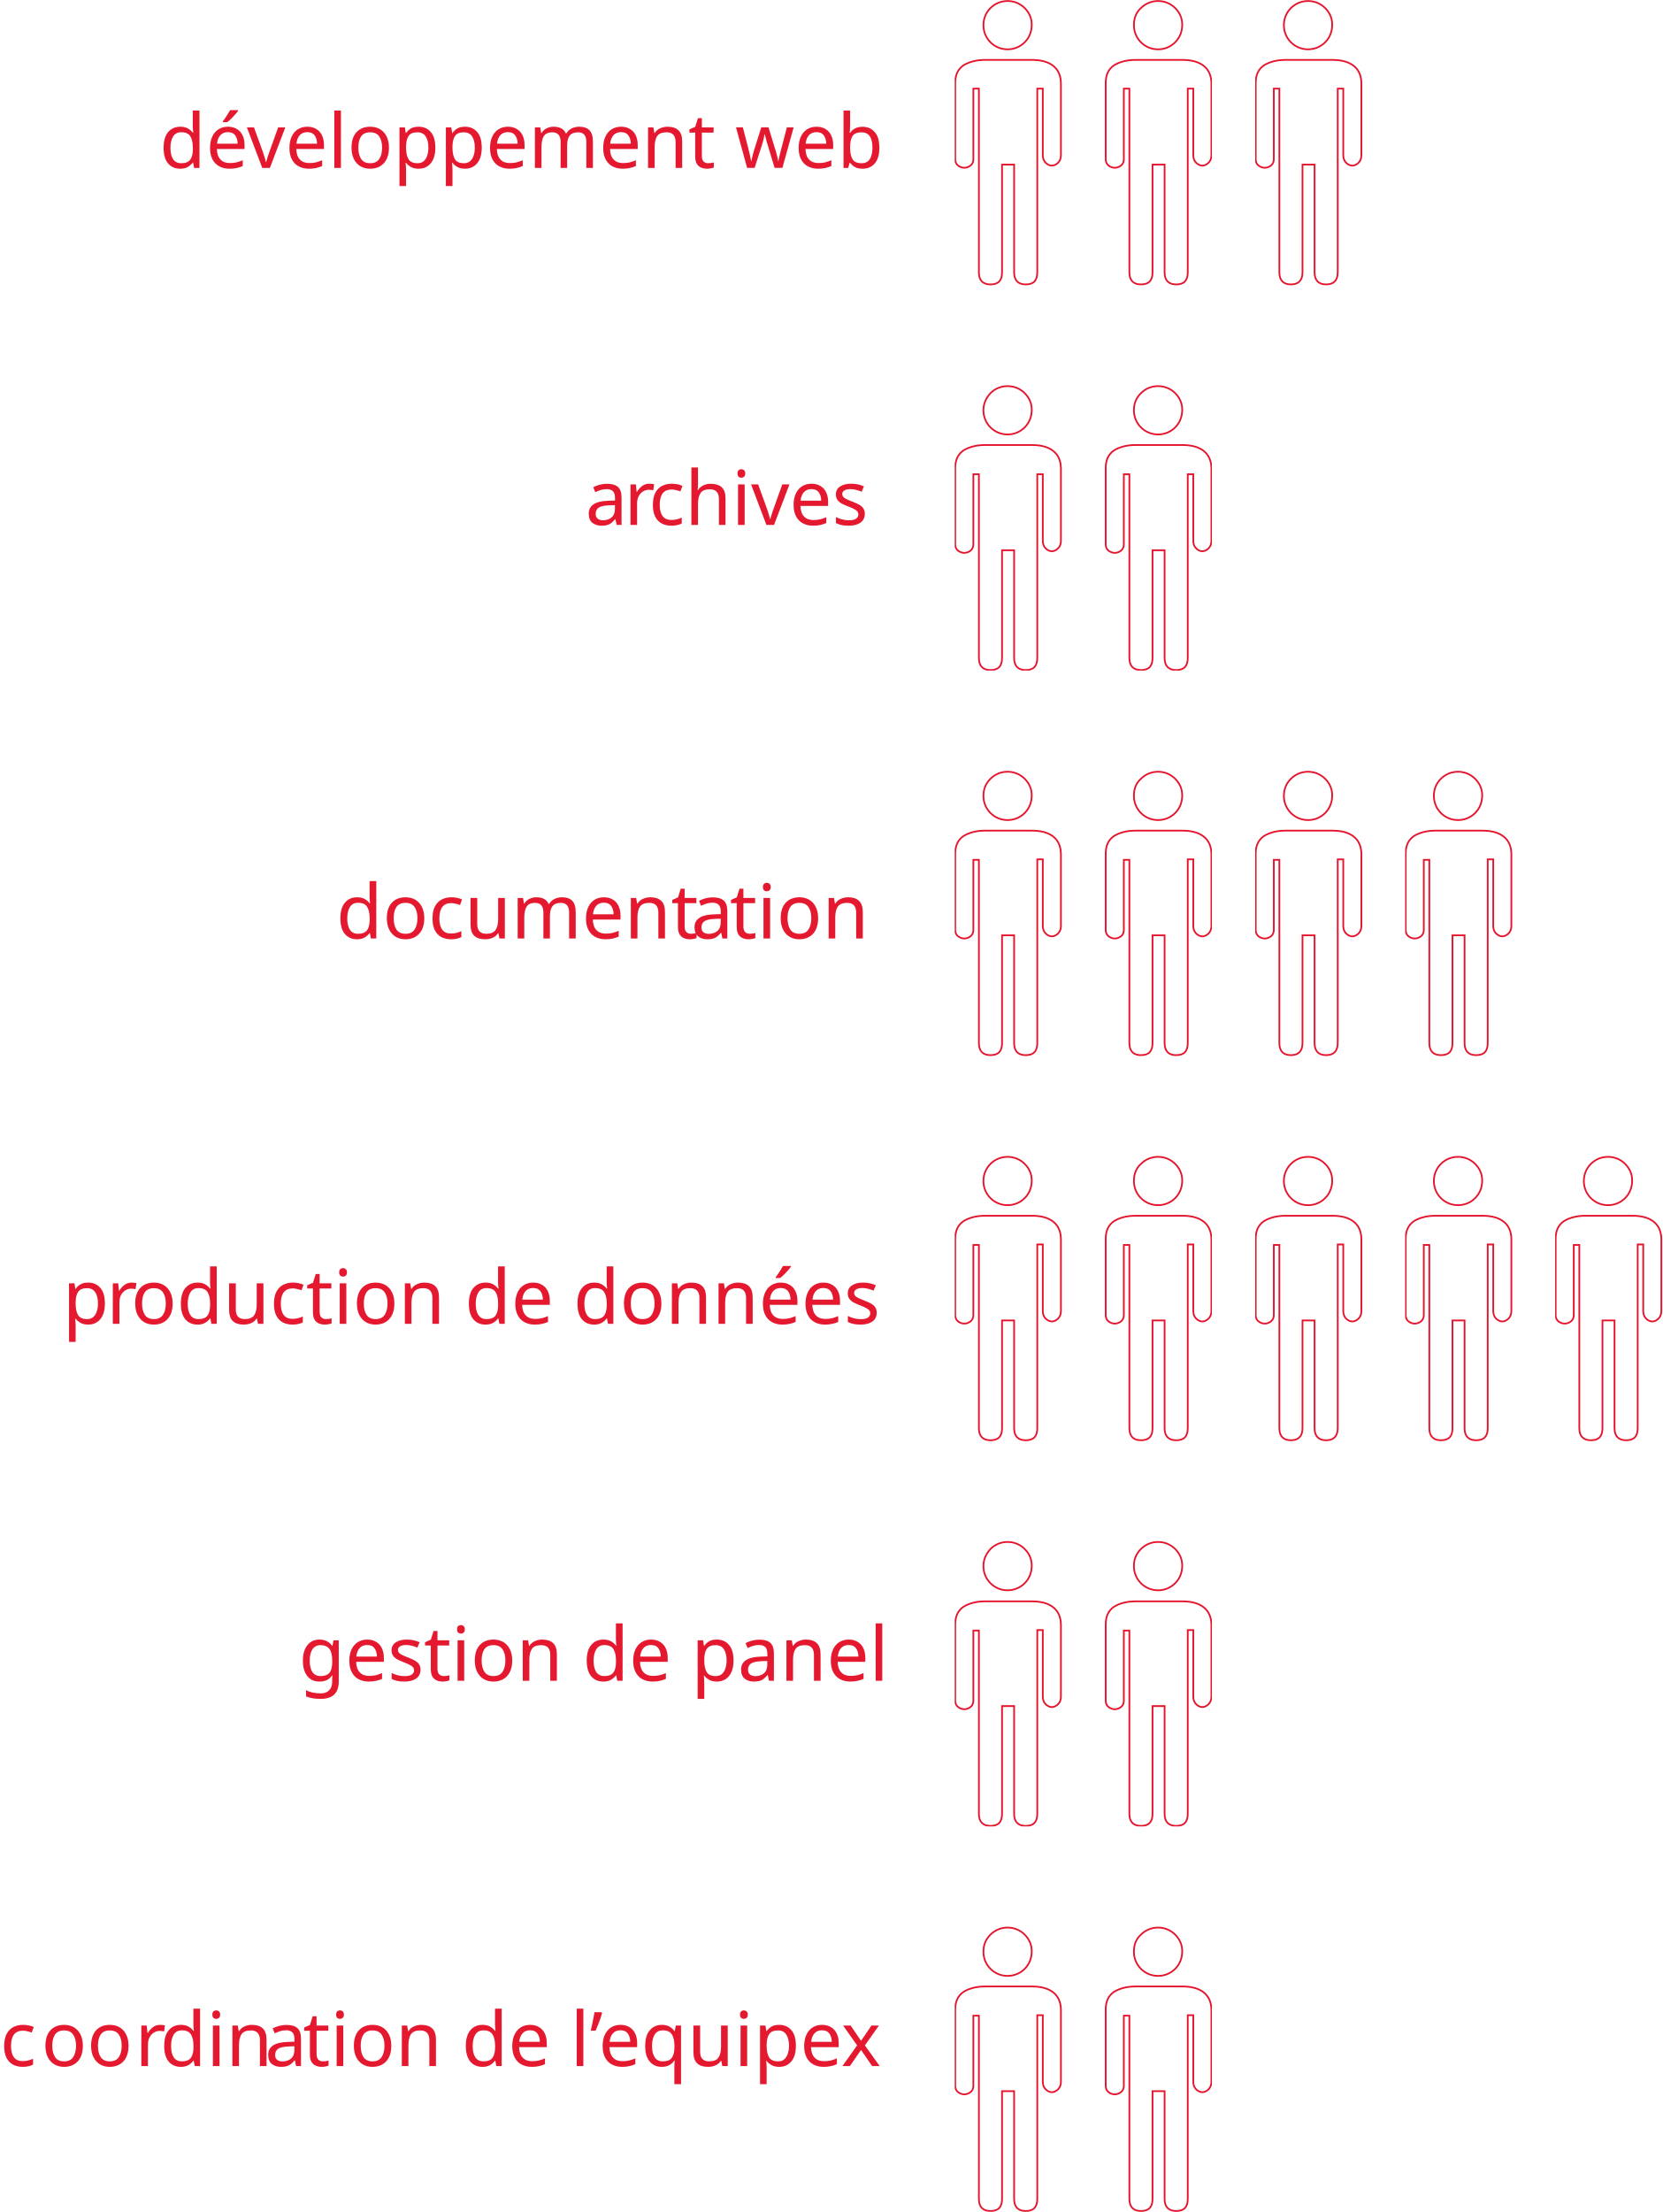
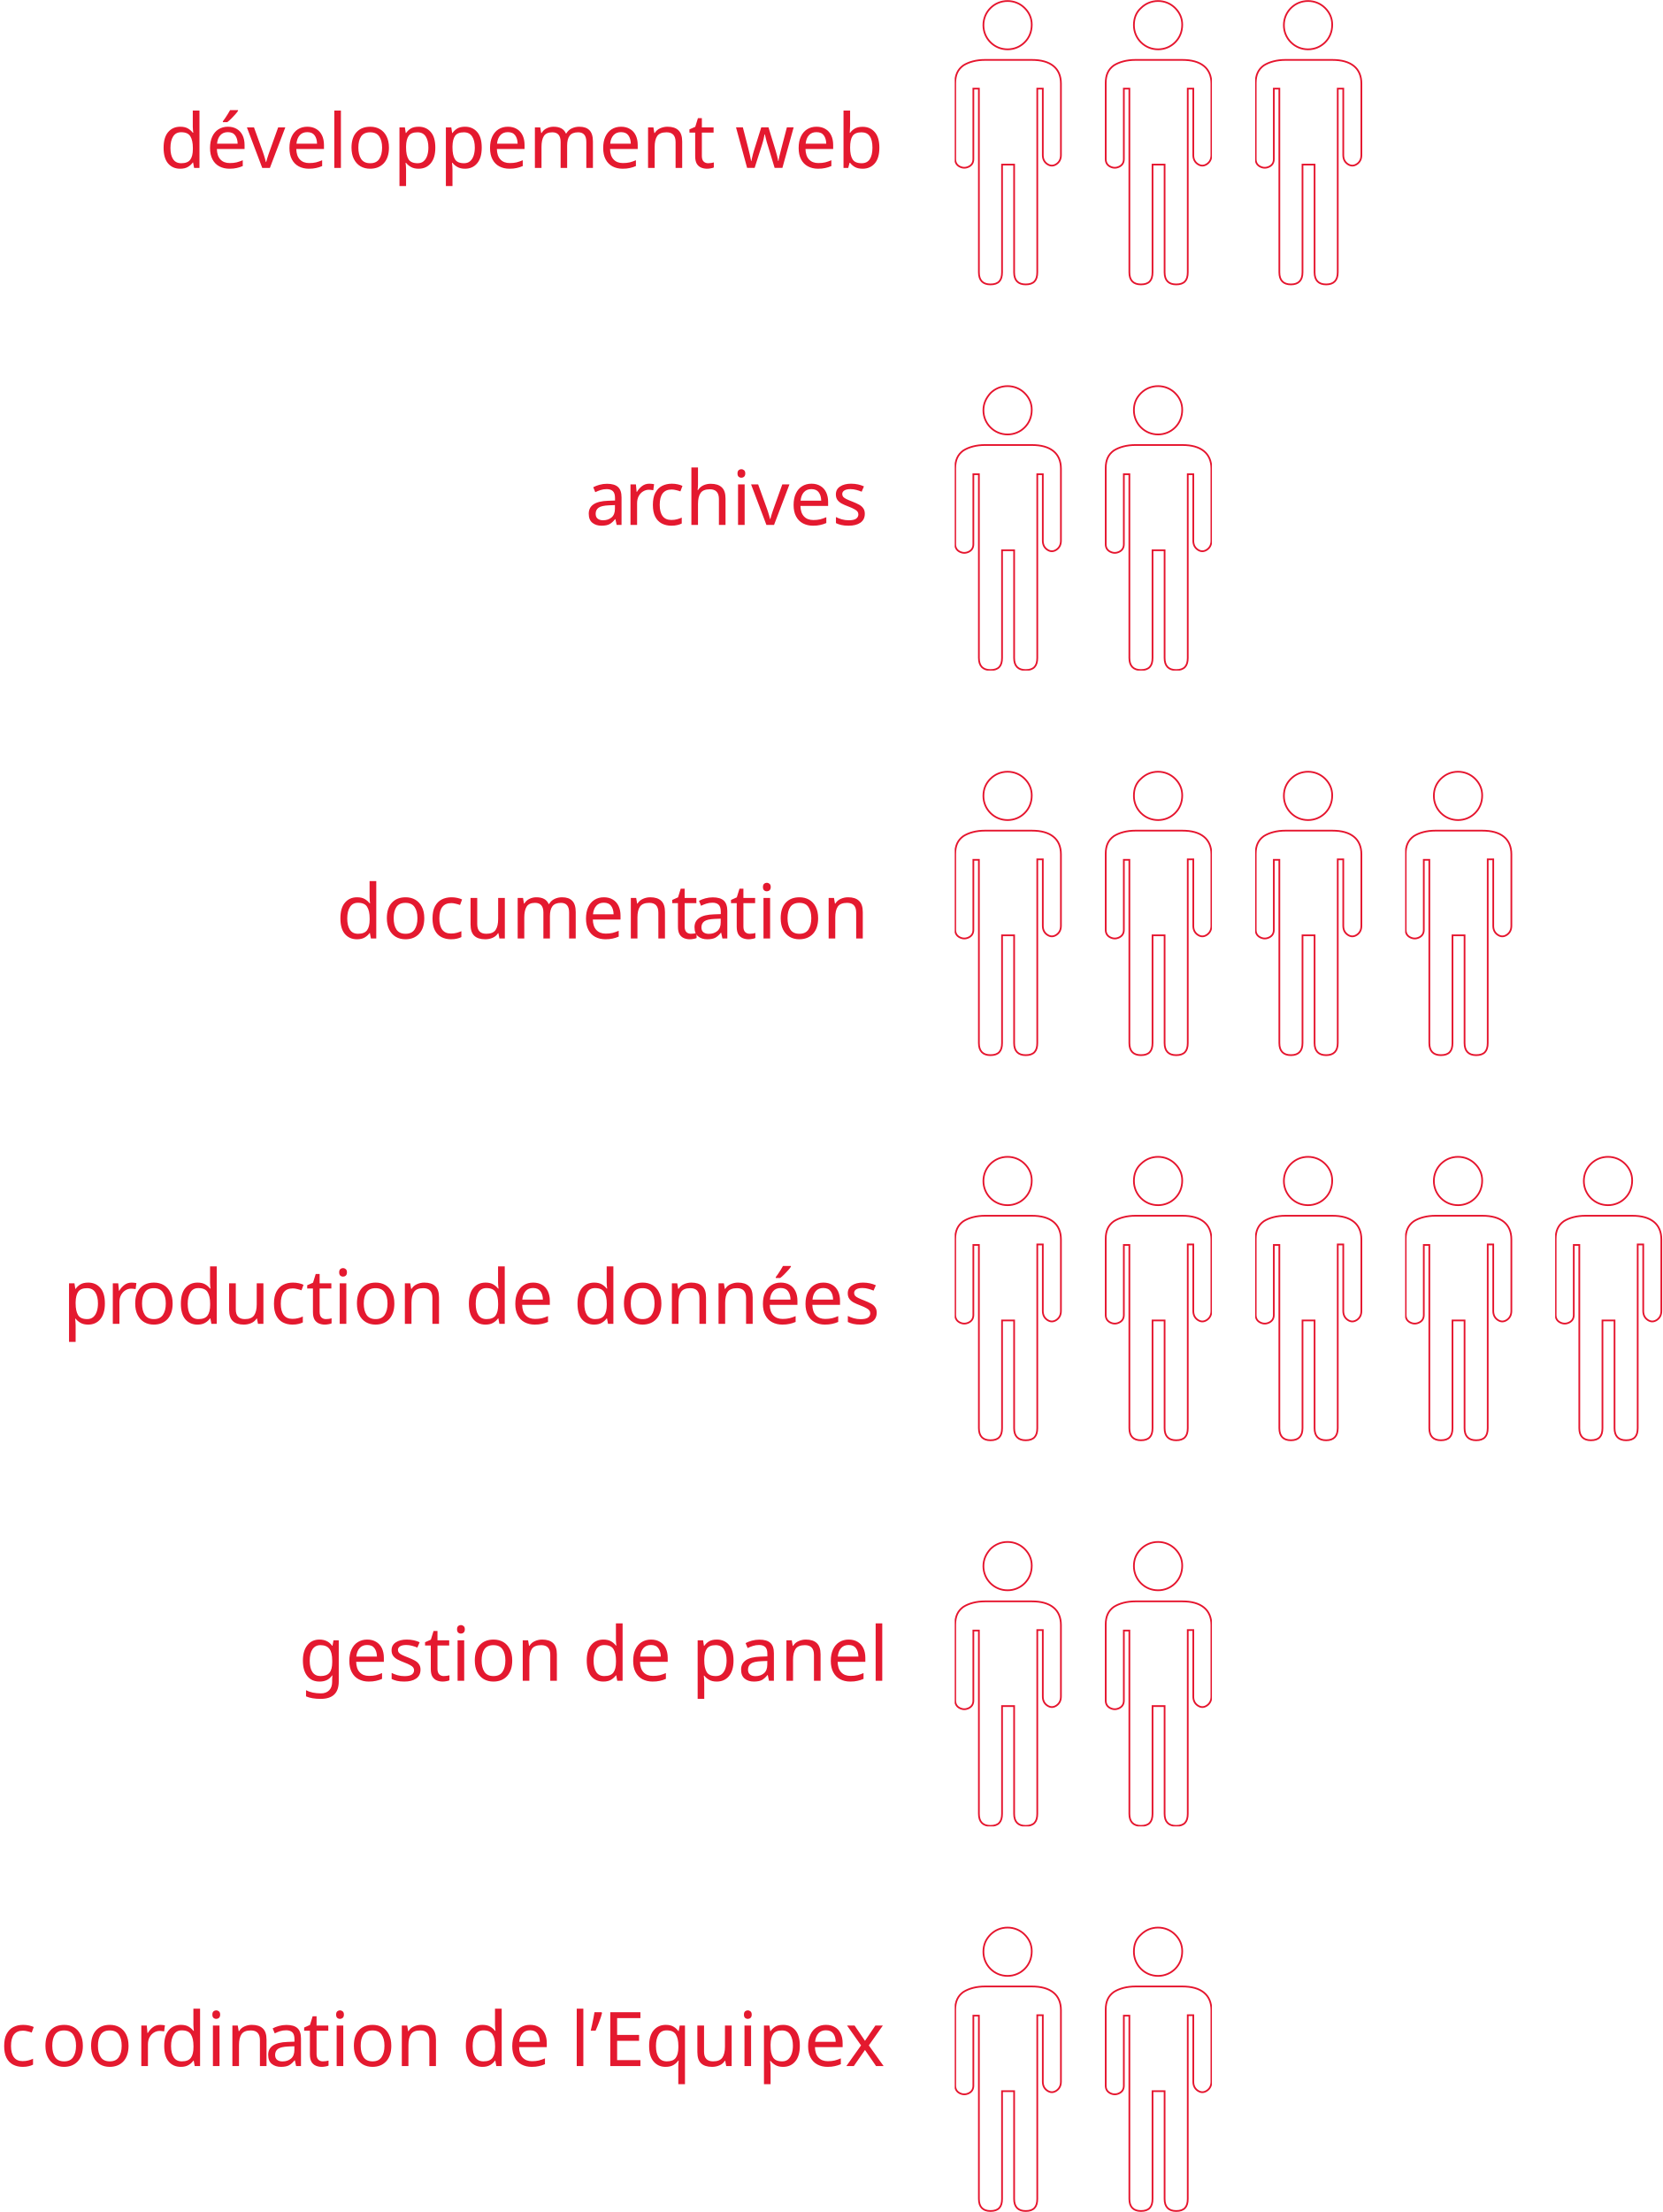
<svg xmlns="http://www.w3.org/2000/svg" xmlns:xlink="http://www.w3.org/1999/xlink" version="1.1" id="Calque_1" x="0px" y="0px" viewBox="0 0 330.3 439.4" style="enable-background:new 0 0 330.3 439.4;" xml:space="preserve">
  <style type="text/css">
	.st0{clip-path:url(#SVGID_2_);fill:none;stroke:#E5142D;stroke-width:0.34;stroke-miterlimit:10;}
	.st1{clip-path:url(#SVGID_4_);fill:none;stroke:#E5142D;stroke-width:0.34;stroke-miterlimit:10;}
	.st2{clip-path:url(#SVGID_6_);fill:none;stroke:#E5142D;stroke-width:0.34;stroke-miterlimit:10;}
	.st3{fill:#E4192F;}
	.st4{font-family:'MuseoSans-100';}
	.st5{font-size:15px;}
	.st6{clip-path:url(#SVGID_8_);fill:none;stroke:#E5142D;stroke-width:0.34;stroke-miterlimit:10;}
	.st7{clip-path:url(#SVGID_10_);fill:none;stroke:#E5142D;stroke-width:0.34;stroke-miterlimit:10;}
	.st8{clip-path:url(#SVGID_12_);fill:none;stroke:#E5142D;stroke-width:0.34;stroke-miterlimit:10;}
	.st9{clip-path:url(#SVGID_14_);fill:none;stroke:#E5142D;stroke-width:0.34;stroke-miterlimit:10;}
	.st10{clip-path:url(#SVGID_16_);fill:none;stroke:#E5142D;stroke-width:0.34;stroke-miterlimit:10;}
	.st11{clip-path:url(#SVGID_18_);fill:none;stroke:#E5142D;stroke-width:0.34;stroke-miterlimit:10;}
	.st12{clip-path:url(#SVGID_20_);fill:none;stroke:#E5142D;stroke-width:0.34;stroke-miterlimit:10;}
	.st13{clip-path:url(#SVGID_22_);fill:none;stroke:#E5142D;stroke-width:0.34;stroke-miterlimit:10;}
	.st14{clip-path:url(#SVGID_24_);fill:none;stroke:#E5142D;stroke-width:0.34;stroke-miterlimit:10;}
	.st15{clip-path:url(#SVGID_26_);fill:none;stroke:#E5142D;stroke-width:0.34;stroke-miterlimit:10;}
	.st16{clip-path:url(#SVGID_28_);fill:none;stroke:#E5142D;stroke-width:0.34;stroke-miterlimit:10;}
	.st17{clip-path:url(#SVGID_30_);fill:none;stroke:#E5142D;stroke-width:0.34;stroke-miterlimit:10;}
	.st18{clip-path:url(#SVGID_32_);fill:none;stroke:#E5142D;stroke-width:0.34;stroke-miterlimit:10;}
	.st19{clip-path:url(#SVGID_34_);fill:none;stroke:#E5142D;stroke-width:0.34;stroke-miterlimit:10;}
	.st20{clip-path:url(#SVGID_36_);fill:none;stroke:#E5142D;stroke-width:0.34;stroke-miterlimit:10;}
	.st21{clip-path:url(#SVGID_38_);}
</style>
  <g>
    <defs>
      <rect id="SVGID_1_" x="189.7" width="21.3" height="56.7" />
    </defs>
    <clipPath id="SVGID_2_">
      <use xlink:href="#SVGID_1_" style="overflow:visible;" />
    </clipPath>
    <path class="st0" d="M194.5,54.1c0,1.6,0.8,2.4,2.3,2.4c1.6,0,2.3-0.8,2.3-2.4V32.7h2.4v21.4c0,1.6,0.8,2.4,2.3,2.4   c1.6,0,2.3-0.8,2.3-2.4V17.6h1.1v13.2c0,0.8,0.3,1.4,0.9,1.8c0.6,0.4,1.2,0.4,1.8,0c0.6-0.4,0.9-1,0.9-1.8V16.6   c0-1.5-0.5-2.7-1.5-3.5c-1-0.8-2.4-1.2-4.3-1.2h-9.3c-1.7,0-3.2,0.4-4.3,1.1c-1.1,0.8-1.6,1.9-1.6,3.5v15.1c0,0.7,0.3,1.2,0.9,1.5   c0.6,0.3,1.2,0.3,1.8,0c0.6-0.3,0.9-0.8,0.9-1.5V17.6h1.1V54.1z" />
    <path class="st0" d="M195.4,5c0,1.3,0.5,2.5,1.4,3.4c0.9,0.9,2.1,1.4,3.4,1.4c1.3,0,2.5-0.5,3.4-1.4c0.9-0.9,1.4-2.1,1.4-3.5   c0-1.3-0.5-2.4-1.4-3.3c-0.9-0.9-2.1-1.4-3.4-1.4c-1.3,0-2.5,0.5-3.4,1.4C195.9,2.5,195.4,3.7,195.4,5z" />
  </g>
  <g>
    <defs>
      <rect id="SVGID_3_" x="219.5" width="21.3" height="56.7" />
    </defs>
    <clipPath id="SVGID_4_">
      <use xlink:href="#SVGID_3_" style="overflow:visible;" />
    </clipPath>
    <path class="st1" d="M224.4,54.1c0,1.6,0.8,2.4,2.3,2.4c1.6,0,2.3-0.8,2.3-2.4V32.7h2.4v21.4c0,1.6,0.8,2.4,2.3,2.4   c1.6,0,2.3-0.8,2.3-2.4V17.6h1.1v13.2c0,0.8,0.3,1.4,0.9,1.8c0.6,0.4,1.2,0.4,1.8,0c0.6-0.4,0.9-1,0.9-1.8V16.6   c0-1.5-0.5-2.7-1.5-3.5c-1-0.8-2.4-1.2-4.3-1.2h-9.3c-1.7,0-3.2,0.4-4.3,1.1c-1.1,0.8-1.6,1.9-1.6,3.5v15.1c0,0.7,0.3,1.2,0.9,1.5   c0.6,0.3,1.2,0.3,1.8,0c0.6-0.3,0.9-0.8,0.9-1.5V17.6h1.1V54.1z" />
    <path class="st1" d="M225.3,5c0,1.3,0.5,2.5,1.4,3.4c0.9,0.9,2.1,1.4,3.4,1.4c1.3,0,2.5-0.5,3.4-1.4c0.9-0.9,1.4-2.1,1.4-3.5   c0-1.3-0.5-2.4-1.4-3.3c-0.9-0.9-2.1-1.4-3.4-1.4c-1.3,0-2.5,0.5-3.4,1.4C225.7,2.5,225.3,3.7,225.3,5z" />
  </g>
  <g>
    <defs>
      <rect id="SVGID_5_" x="249.4" width="21.3" height="56.7" />
    </defs>
    <clipPath id="SVGID_6_">
      <use xlink:href="#SVGID_5_" style="overflow:visible;" />
    </clipPath>
    <path class="st2" d="M254.2,54.1c0,1.6,0.8,2.4,2.3,2.4c1.5,0,2.3-0.8,2.3-2.4V32.7h2.4v21.4c0,1.6,0.8,2.4,2.3,2.4   c1.5,0,2.3-0.8,2.3-2.4V17.6h1.1v13.2c0,0.8,0.3,1.4,0.9,1.8c0.6,0.4,1.2,0.4,1.8,0c0.6-0.4,0.9-1,0.9-1.8V16.6   c0-1.5-0.5-2.7-1.5-3.5c-1-0.8-2.4-1.2-4.3-1.2h-9.3c-1.7,0-3.2,0.4-4.3,1.1c-1.1,0.8-1.6,1.9-1.6,3.5v15.1c0,0.7,0.3,1.2,0.9,1.5   c0.6,0.3,1.2,0.3,1.8,0c0.6-0.3,0.9-0.8,0.9-1.5V17.6h1.1V54.1z" />
    <path class="st2" d="M255.1,5c0,1.3,0.5,2.5,1.4,3.4c0.9,0.9,2.1,1.4,3.4,1.4s2.5-0.5,3.4-1.4c0.9-0.9,1.4-2.1,1.4-3.5   c0-1.3-0.5-2.4-1.4-3.3c-0.9-0.9-2.1-1.4-3.4-1.4s-2.5,0.5-3.4,1.4C255.6,2.5,255.1,3.7,255.1,5z" />
  </g>
  <text transform="matrix(1 0 0 1 31.6792 33.3602)" class="st3 st4 st5">développement web</text>
  <g>
    <defs>
      <rect id="SVGID_7_" x="189.7" y="76.5" width="21.3" height="56.7" />
    </defs>
    <clipPath id="SVGID_8_">
      <use xlink:href="#SVGID_7_" style="overflow:visible;" />
    </clipPath>
    <path class="st6" d="M194.5,130.7c0,1.6,0.8,2.4,2.3,2.4c1.6,0,2.3-0.8,2.3-2.4v-21.4h2.4v21.4c0,1.6,0.8,2.4,2.3,2.4   c1.6,0,2.3-0.8,2.3-2.4V94.2h1.1v13.2c0,0.8,0.3,1.4,0.9,1.8c0.6,0.4,1.2,0.4,1.8,0c0.6-0.4,0.9-1,0.9-1.8V93.1   c0-1.5-0.5-2.7-1.5-3.5c-1-0.8-2.4-1.2-4.3-1.2h-9.3c-1.7,0-3.2,0.4-4.3,1.1c-1.1,0.8-1.6,1.9-1.6,3.5v15.1c0,0.7,0.3,1.2,0.9,1.5   c0.6,0.3,1.2,0.3,1.8,0c0.6-0.3,0.9-0.8,0.9-1.5V94.2h1.1V130.7z" />
    <path class="st6" d="M195.4,81.5c0,1.3,0.5,2.5,1.4,3.4c0.9,0.9,2.1,1.4,3.4,1.4c1.3,0,2.5-0.5,3.4-1.4c0.9-0.9,1.4-2.1,1.4-3.5   c0-1.3-0.5-2.4-1.4-3.3c-0.9-0.9-2.1-1.4-3.4-1.4c-1.3,0-2.5,0.5-3.4,1.4C195.9,79.1,195.4,80.2,195.4,81.5z" />
  </g>
  <g>
    <defs>
      <rect id="SVGID_9_" x="219.5" y="76.5" width="21.3" height="56.7" />
    </defs>
    <clipPath id="SVGID_10_">
      <use xlink:href="#SVGID_9_" style="overflow:visible;" />
    </clipPath>
    <path class="st7" d="M224.4,130.7c0,1.6,0.8,2.4,2.3,2.4c1.6,0,2.3-0.8,2.3-2.4v-21.4h2.4v21.4c0,1.6,0.8,2.4,2.3,2.4   c1.6,0,2.3-0.8,2.3-2.4V94.2h1.1v13.2c0,0.8,0.3,1.4,0.9,1.8c0.6,0.4,1.2,0.4,1.8,0c0.6-0.4,0.9-1,0.9-1.8V93.1   c0-1.5-0.5-2.7-1.5-3.5c-1-0.8-2.4-1.2-4.3-1.2h-9.3c-1.7,0-3.2,0.4-4.3,1.1c-1.1,0.8-1.6,1.9-1.6,3.5v15.1c0,0.7,0.3,1.2,0.9,1.5   c0.6,0.3,1.2,0.3,1.8,0c0.6-0.3,0.9-0.8,0.9-1.5V94.2h1.1V130.7z" />
    <path class="st7" d="M225.3,81.5c0,1.3,0.5,2.5,1.4,3.4c0.9,0.9,2.1,1.4,3.4,1.4c1.3,0,2.5-0.5,3.4-1.4c0.9-0.9,1.4-2.1,1.4-3.5   c0-1.3-0.5-2.4-1.4-3.3c-0.9-0.9-2.1-1.4-3.4-1.4c-1.3,0-2.5,0.5-3.4,1.4C225.7,79.1,225.3,80.2,225.3,81.5z" />
  </g>
  <text transform="matrix(1 0 0 1 116.2935 104.2704)">
    <tspan x="0" y="0" class="st3 st4 st5">a</tspan>
    <tspan x="7.7" y="0" class="st3 st4 st5">r</tspan>
    <tspan x="12.6" y="0" class="st3 st4 st5">chives</tspan>
  </text>
  <text transform="matrix(1 0 0 1 66.8086 186.4257)">
    <tspan x="0" y="0" class="st3 st4 st5">document</tspan>
    <tspan x="70.5" y="0" class="st3 st4 st5">a</tspan>
    <tspan x="78.2" y="0" class="st3 st4 st5">tion</tspan>
  </text>
  <g>
    <defs>
      <rect id="SVGID_11_" x="189.7" y="153.1" width="21.3" height="56.7" />
    </defs>
    <clipPath id="SVGID_12_">
      <use xlink:href="#SVGID_11_" style="overflow:visible;" />
    </clipPath>
    <path class="st8" d="M194.5,207.2c0,1.6,0.8,2.4,2.3,2.4c1.6,0,2.3-0.8,2.3-2.4v-21.4h2.4v21.4c0,1.6,0.8,2.4,2.3,2.4   c1.6,0,2.3-0.8,2.3-2.4v-36.5h1.1v13.2c0,0.8,0.3,1.4,0.9,1.8c0.6,0.4,1.2,0.4,1.8,0c0.6-0.4,0.9-1,0.9-1.8v-14.2   c0-1.5-0.5-2.7-1.5-3.5c-1-0.8-2.4-1.2-4.3-1.2h-9.3c-1.7,0-3.2,0.4-4.3,1.1c-1.1,0.8-1.6,1.9-1.6,3.5v15.1c0,0.7,0.3,1.2,0.9,1.5   c0.6,0.3,1.2,0.3,1.8,0c0.6-0.3,0.9-0.8,0.9-1.5v-13.9h1.1V207.2z" />
    <path class="st8" d="M195.4,158.1c0,1.3,0.5,2.5,1.4,3.4c0.9,0.9,2.1,1.4,3.4,1.4c1.3,0,2.5-0.5,3.4-1.4c0.9-0.9,1.4-2.1,1.4-3.5   c0-1.3-0.5-2.4-1.4-3.3c-0.9-0.9-2.1-1.4-3.4-1.4c-1.3,0-2.5,0.5-3.4,1.4C195.9,155.6,195.4,156.7,195.4,158.1z" />
  </g>
  <g>
    <defs>
      <rect id="SVGID_13_" x="219.5" y="153.1" width="21.3" height="56.7" />
    </defs>
    <clipPath id="SVGID_14_">
      <use xlink:href="#SVGID_13_" style="overflow:visible;" />
    </clipPath>
    <path class="st9" d="M224.4,207.2c0,1.6,0.8,2.4,2.3,2.4c1.6,0,2.3-0.8,2.3-2.4v-21.4h2.4v21.4c0,1.6,0.8,2.4,2.3,2.4   c1.6,0,2.3-0.8,2.3-2.4v-36.5h1.1v13.2c0,0.8,0.3,1.4,0.9,1.8c0.6,0.4,1.2,0.4,1.8,0c0.6-0.4,0.9-1,0.9-1.8v-14.2   c0-1.5-0.5-2.7-1.5-3.5c-1-0.8-2.4-1.2-4.3-1.2h-9.3c-1.7,0-3.2,0.4-4.3,1.1c-1.1,0.8-1.6,1.9-1.6,3.5v15.1c0,0.7,0.3,1.2,0.9,1.5   c0.6,0.3,1.2,0.3,1.8,0c0.6-0.3,0.9-0.8,0.9-1.5v-13.9h1.1V207.2z" />
    <path class="st9" d="M225.3,158.1c0,1.3,0.5,2.5,1.4,3.4c0.9,0.9,2.1,1.4,3.4,1.4c1.3,0,2.5-0.5,3.4-1.4c0.9-0.9,1.4-2.1,1.4-3.5   c0-1.3-0.5-2.4-1.4-3.3c-0.9-0.9-2.1-1.4-3.4-1.4c-1.3,0-2.5,0.5-3.4,1.4C225.7,155.6,225.3,156.7,225.3,158.1z" />
  </g>
  <g>
    <defs>
      <rect id="SVGID_15_" x="249.4" y="153.1" width="21.3" height="56.7" />
    </defs>
    <clipPath id="SVGID_16_">
      <use xlink:href="#SVGID_15_" style="overflow:visible;" />
    </clipPath>
    <path class="st10" d="M254.2,207.2c0,1.6,0.8,2.4,2.3,2.4c1.5,0,2.3-0.8,2.3-2.4v-21.4h2.4v21.4c0,1.6,0.8,2.4,2.3,2.4   c1.5,0,2.3-0.8,2.3-2.4v-36.5h1.1v13.2c0,0.8,0.3,1.4,0.9,1.8c0.6,0.4,1.2,0.4,1.8,0c0.6-0.4,0.9-1,0.9-1.8v-14.2   c0-1.5-0.5-2.7-1.5-3.5c-1-0.8-2.4-1.2-4.3-1.2h-9.3c-1.7,0-3.2,0.4-4.3,1.1c-1.1,0.8-1.6,1.9-1.6,3.5v15.1c0,0.7,0.3,1.2,0.9,1.5   c0.6,0.3,1.2,0.3,1.8,0c0.6-0.3,0.9-0.8,0.9-1.5v-13.9h1.1V207.2z" />
    <path class="st10" d="M255.1,158.1c0,1.3,0.5,2.5,1.4,3.4c0.9,0.9,2.1,1.4,3.4,1.4s2.5-0.5,3.4-1.4c0.9-0.9,1.4-2.1,1.4-3.5   c0-1.3-0.5-2.4-1.4-3.3c-0.9-0.9-2.1-1.4-3.4-1.4s-2.5,0.5-3.4,1.4C255.6,155.6,255.1,156.7,255.1,158.1z" />
  </g>
  <g>
    <defs>
      <rect id="SVGID_17_" x="279.2" y="153.1" width="21.3" height="56.7" />
    </defs>
    <clipPath id="SVGID_18_">
      <use xlink:href="#SVGID_17_" style="overflow:visible;" />
    </clipPath>
    <path class="st11" d="M284,207.2c0,1.6,0.8,2.4,2.3,2.4c1.6,0,2.3-0.8,2.3-2.4v-21.4h2.4v21.4c0,1.6,0.8,2.4,2.3,2.4   c1.6,0,2.3-0.8,2.3-2.4v-36.5h1.1v13.2c0,0.8,0.3,1.4,0.9,1.8c0.6,0.4,1.2,0.4,1.8,0c0.6-0.4,0.9-1,0.9-1.8v-14.2   c0-1.5-0.5-2.7-1.5-3.5c-1-0.8-2.4-1.2-4.3-1.2h-9.3c-1.7,0-3.2,0.4-4.3,1.1c-1.1,0.8-1.6,1.9-1.6,3.5v15.1c0,0.7,0.3,1.2,0.9,1.5   c0.6,0.3,1.2,0.3,1.8,0c0.6-0.3,0.9-0.8,0.9-1.5v-13.9h1.1V207.2z" />
    <path class="st11" d="M284.9,158.1c0,1.3,0.5,2.5,1.4,3.4c0.9,0.9,2.1,1.4,3.4,1.4c1.3,0,2.5-0.5,3.4-1.4c0.9-0.9,1.4-2.1,1.4-3.5   c0-1.3-0.5-2.4-1.4-3.3c-0.9-0.9-2.1-1.4-3.4-1.4c-1.3,0-2.5,0.5-3.4,1.4C285.4,155.6,284.9,156.7,284.9,158.1z" />
  </g>
  <text transform="matrix(1 0 0 1 12.4346 262.9667)">
    <tspan x="0" y="0" class="st3 st4 st5">p</tspan>
    <tspan x="8.7" y="0" class="st3 st4 st5">r</tspan>
    <tspan x="13.6" y="0" class="st3 st4 st5">oduction de données</tspan>
  </text>
  <g>
    <defs>
      <rect id="SVGID_19_" x="189.7" y="229.6" width="21.3" height="56.7" />
    </defs>
    <clipPath id="SVGID_20_">
      <use xlink:href="#SVGID_19_" style="overflow:visible;" />
    </clipPath>
    <path class="st12" d="M194.5,283.7c0,1.6,0.8,2.4,2.3,2.4c1.6,0,2.3-0.8,2.3-2.4v-21.4h2.4v21.4c0,1.6,0.8,2.4,2.3,2.4   c1.6,0,2.3-0.8,2.3-2.4v-36.5h1.1v13.2c0,0.8,0.3,1.4,0.9,1.8s1.2,0.4,1.8,0c0.6-0.4,0.9-1,0.9-1.8v-14.2c0-1.5-0.5-2.7-1.5-3.5   c-1-0.8-2.4-1.2-4.3-1.2h-9.3c-1.7,0-3.2,0.4-4.3,1.1c-1.1,0.8-1.6,1.9-1.6,3.5v15.1c0,0.7,0.3,1.2,0.9,1.5c0.6,0.3,1.2,0.3,1.8,0   c0.6-0.3,0.9-0.8,0.9-1.5v-13.9h1.1V283.7z" />
    <path class="st12" d="M195.4,234.6c0,1.3,0.5,2.5,1.4,3.4c0.9,0.9,2.1,1.4,3.4,1.4c1.3,0,2.5-0.5,3.4-1.4c0.9-0.9,1.4-2.1,1.4-3.5   c0-1.3-0.5-2.4-1.4-3.3c-0.9-0.9-2.1-1.4-3.4-1.4c-1.3,0-2.5,0.5-3.4,1.4C195.9,232.1,195.4,233.3,195.4,234.6z" />
  </g>
  <g>
    <defs>
      <rect id="SVGID_21_" x="219.5" y="229.6" width="21.3" height="56.7" />
    </defs>
    <clipPath id="SVGID_22_">
      <use xlink:href="#SVGID_21_" style="overflow:visible;" />
    </clipPath>
    <path class="st13" d="M224.4,283.7c0,1.6,0.8,2.4,2.3,2.4c1.6,0,2.3-0.8,2.3-2.4v-21.4h2.4v21.4c0,1.6,0.8,2.4,2.3,2.4   c1.6,0,2.3-0.8,2.3-2.4v-36.5h1.1v13.2c0,0.8,0.3,1.4,0.9,1.8s1.2,0.4,1.8,0c0.6-0.4,0.9-1,0.9-1.8v-14.2c0-1.5-0.5-2.7-1.5-3.5   c-1-0.8-2.4-1.2-4.3-1.2h-9.3c-1.7,0-3.2,0.4-4.3,1.1c-1.1,0.8-1.6,1.9-1.6,3.5v15.1c0,0.7,0.3,1.2,0.9,1.5c0.6,0.3,1.2,0.3,1.8,0   c0.6-0.3,0.9-0.8,0.9-1.5v-13.9h1.1V283.7z" />
    <path class="st13" d="M225.3,234.6c0,1.3,0.5,2.5,1.4,3.4c0.9,0.9,2.1,1.4,3.4,1.4c1.3,0,2.5-0.5,3.4-1.4c0.9-0.9,1.4-2.1,1.4-3.5   c0-1.3-0.5-2.4-1.4-3.3c-0.9-0.9-2.1-1.4-3.4-1.4c-1.3,0-2.5,0.5-3.4,1.4C225.7,232.1,225.3,233.3,225.3,234.6z" />
  </g>
  <g>
    <defs>
      <rect id="SVGID_23_" x="249.4" y="229.6" width="21.3" height="56.7" />
    </defs>
    <clipPath id="SVGID_24_">
      <use xlink:href="#SVGID_23_" style="overflow:visible;" />
    </clipPath>
    <path class="st14" d="M254.2,283.7c0,1.6,0.8,2.4,2.3,2.4c1.5,0,2.3-0.8,2.3-2.4v-21.4h2.4v21.4c0,1.6,0.8,2.4,2.3,2.4   c1.5,0,2.3-0.8,2.3-2.4v-36.5h1.1v13.2c0,0.8,0.3,1.4,0.9,1.8c0.6,0.4,1.2,0.4,1.8,0c0.6-0.4,0.9-1,0.9-1.8v-14.2   c0-1.5-0.5-2.7-1.5-3.5c-1-0.8-2.4-1.2-4.3-1.2h-9.3c-1.7,0-3.2,0.4-4.3,1.1c-1.1,0.8-1.6,1.9-1.6,3.5v15.1c0,0.7,0.3,1.2,0.9,1.5   c0.6,0.3,1.2,0.3,1.8,0c0.6-0.3,0.9-0.8,0.9-1.5v-13.9h1.1V283.7z" />
    <path class="st14" d="M255.1,234.6c0,1.3,0.5,2.5,1.4,3.4c0.9,0.9,2.1,1.4,3.4,1.4s2.5-0.5,3.4-1.4c0.9-0.9,1.4-2.1,1.4-3.5   c0-1.3-0.5-2.4-1.4-3.3c-0.9-0.9-2.1-1.4-3.4-1.4s-2.5,0.5-3.4,1.4C255.6,232.1,255.1,233.3,255.1,234.6z" />
  </g>
  <g>
    <defs>
      <rect id="SVGID_25_" x="279.2" y="229.6" width="21.3" height="56.7" />
    </defs>
    <clipPath id="SVGID_26_">
      <use xlink:href="#SVGID_25_" style="overflow:visible;" />
    </clipPath>
    <path class="st15" d="M284,283.7c0,1.6,0.8,2.4,2.3,2.4c1.6,0,2.3-0.8,2.3-2.4v-21.4h2.4v21.4c0,1.6,0.8,2.4,2.3,2.4   c1.6,0,2.3-0.8,2.3-2.4v-36.5h1.1v13.2c0,0.8,0.3,1.4,0.9,1.8c0.6,0.4,1.2,0.4,1.8,0c0.6-0.4,0.9-1,0.9-1.8v-14.2   c0-1.5-0.5-2.7-1.5-3.5c-1-0.8-2.4-1.2-4.3-1.2h-9.3c-1.7,0-3.2,0.4-4.3,1.1c-1.1,0.8-1.6,1.9-1.6,3.5v15.1c0,0.7,0.3,1.2,0.9,1.5   c0.6,0.3,1.2,0.3,1.8,0c0.6-0.3,0.9-0.8,0.9-1.5v-13.9h1.1V283.7z" />
    <path class="st15" d="M284.9,234.6c0,1.3,0.5,2.5,1.4,3.4c0.9,0.9,2.1,1.4,3.4,1.4c1.3,0,2.5-0.5,3.4-1.4c0.9-0.9,1.4-2.1,1.4-3.5   c0-1.3-0.5-2.4-1.4-3.3c-0.9-0.9-2.1-1.4-3.4-1.4c-1.3,0-2.5,0.5-3.4,1.4C285.4,232.1,284.9,233.3,284.9,234.6z" />
  </g>
  <g>
    <defs>
      <rect id="SVGID_27_" x="309" y="229.6" width="21.3" height="56.7" />
    </defs>
    <clipPath id="SVGID_28_">
      <use xlink:href="#SVGID_27_" style="overflow:visible;" />
    </clipPath>
    <path class="st16" d="M313.8,283.7c0,1.6,0.8,2.4,2.3,2.4c1.6,0,2.3-0.8,2.3-2.4v-21.4h2.4v21.4c0,1.6,0.8,2.4,2.3,2.4   c1.6,0,2.3-0.8,2.3-2.4v-36.5h1.1v13.2c0,0.8,0.3,1.4,0.9,1.8c0.6,0.4,1.2,0.4,1.8,0c0.6-0.4,0.9-1,0.9-1.8v-14.2   c0-1.5-0.5-2.7-1.5-3.5c-1-0.8-2.4-1.2-4.3-1.2h-9.3c-1.7,0-3.2,0.4-4.3,1.1c-1.1,0.8-1.6,1.9-1.6,3.5v15.1c0,0.7,0.3,1.2,0.9,1.5   c0.6,0.3,1.2,0.3,1.8,0c0.6-0.3,0.9-0.8,0.9-1.5v-13.9h1.1V283.7z" />
    <path class="st16" d="M314.7,234.6c0,1.3,0.5,2.5,1.4,3.4c0.9,0.9,2.1,1.4,3.4,1.4c1.3,0,2.5-0.5,3.4-1.4c0.9-0.9,1.4-2.1,1.4-3.5   c0-1.3-0.5-2.4-1.4-3.3c-0.9-0.9-2.1-1.4-3.4-1.4c-1.3,0-2.5,0.5-3.4,1.4C315.2,232.1,314.7,233.3,314.7,234.6z" />
  </g>
  <g>
    <defs>
      <rect id="SVGID_29_" x="189.7" y="306.1" width="21.3" height="56.7" />
    </defs>
    <clipPath id="SVGID_30_">
      <use xlink:href="#SVGID_29_" style="overflow:visible;" />
    </clipPath>
    <path class="st17" d="M194.5,360.3c0,1.6,0.8,2.4,2.3,2.4c1.6,0,2.3-0.8,2.3-2.4v-21.4h2.4v21.4c0,1.6,0.8,2.4,2.3,2.4   c1.6,0,2.3-0.8,2.3-2.4v-36.5h1.1v13.2c0,0.8,0.3,1.4,0.9,1.8c0.6,0.4,1.2,0.4,1.8,0c0.6-0.4,0.9-1,0.9-1.8v-14.2   c0-1.5-0.5-2.7-1.5-3.5c-1-0.8-2.4-1.2-4.3-1.2h-9.3c-1.7,0-3.2,0.4-4.3,1.1c-1.1,0.8-1.6,1.9-1.6,3.5v15.1c0,0.7,0.3,1.2,0.9,1.5   c0.6,0.3,1.2,0.3,1.8,0c0.6-0.3,0.9-0.8,0.9-1.5v-13.9h1.1V360.3z" />
    <path class="st17" d="M195.4,311.1c0,1.3,0.5,2.5,1.4,3.4c0.9,0.9,2.1,1.4,3.4,1.4c1.3,0,2.5-0.5,3.4-1.4c0.9-0.9,1.4-2.1,1.4-3.5   c0-1.3-0.5-2.4-1.4-3.3c-0.9-0.9-2.1-1.4-3.4-1.4c-1.3,0-2.5,0.5-3.4,1.4C195.9,308.7,195.4,309.8,195.4,311.1z" />
  </g>
  <g>
    <defs>
      <rect id="SVGID_31_" x="219.5" y="306.1" width="21.3" height="56.7" />
    </defs>
    <clipPath id="SVGID_32_">
      <use xlink:href="#SVGID_31_" style="overflow:visible;" />
    </clipPath>
    <path class="st18" d="M224.4,360.3c0,1.6,0.8,2.4,2.3,2.4c1.6,0,2.3-0.8,2.3-2.4v-21.4h2.4v21.4c0,1.6,0.8,2.4,2.3,2.4   c1.6,0,2.3-0.8,2.3-2.4v-36.5h1.1v13.2c0,0.8,0.3,1.4,0.9,1.8c0.6,0.4,1.2,0.4,1.8,0c0.6-0.4,0.9-1,0.9-1.8v-14.2   c0-1.5-0.5-2.7-1.5-3.5c-1-0.8-2.4-1.2-4.3-1.2h-9.3c-1.7,0-3.2,0.4-4.3,1.1c-1.1,0.8-1.6,1.9-1.6,3.5v15.1c0,0.7,0.3,1.2,0.9,1.5   c0.6,0.3,1.2,0.3,1.8,0c0.6-0.3,0.9-0.8,0.9-1.5v-13.9h1.1V360.3z" />
    <path class="st18" d="M225.3,311.1c0,1.3,0.5,2.5,1.4,3.4c0.9,0.9,2.1,1.4,3.4,1.4c1.3,0,2.5-0.5,3.4-1.4c0.9-0.9,1.4-2.1,1.4-3.5   c0-1.3-0.5-2.4-1.4-3.3c-0.9-0.9-2.1-1.4-3.4-1.4c-1.3,0-2.5,0.5-3.4,1.4C225.7,308.7,225.3,309.8,225.3,311.1z" />
  </g>
  <text transform="matrix(1 0 0 1 59.3545 333.8768)" class="st3 st4 st5">gestion de panel</text>
  <g>
    <defs>
      <rect id="SVGID_33_" x="189.7" y="382.7" width="21.3" height="56.7" />
    </defs>
    <clipPath id="SVGID_34_">
      <use xlink:href="#SVGID_33_" style="overflow:visible;" />
    </clipPath>
    <path class="st19" d="M194.5,436.8c0,1.6,0.8,2.4,2.3,2.4c1.6,0,2.3-0.8,2.3-2.4v-21.4h2.4v21.4c0,1.6,0.8,2.4,2.3,2.4   c1.6,0,2.3-0.8,2.3-2.4v-36.5h1.1v13.2c0,0.8,0.3,1.4,0.9,1.8c0.6,0.4,1.2,0.4,1.8,0c0.6-0.4,0.9-1,0.9-1.8v-14.2   c0-1.5-0.5-2.7-1.5-3.5c-1-0.8-2.4-1.2-4.3-1.2h-9.3c-1.7,0-3.2,0.4-4.3,1.1c-1.1,0.8-1.6,1.9-1.6,3.5v15.1c0,0.7,0.3,1.2,0.9,1.5   c0.6,0.3,1.2,0.3,1.8,0c0.6-0.3,0.9-0.8,0.9-1.5v-13.9h1.1V436.8z" />
    <path class="st19" d="M195.4,387.7c0,1.3,0.5,2.5,1.4,3.4c0.9,0.9,2.1,1.4,3.4,1.4c1.3,0,2.5-0.5,3.4-1.4c0.9-0.9,1.4-2.1,1.4-3.5   c0-1.3-0.5-2.4-1.4-3.3c-0.9-0.9-2.1-1.4-3.4-1.4c-1.3,0-2.5,0.5-3.4,1.4C195.9,385.2,195.4,386.3,195.4,387.7z" />
  </g>
  <g>
    <defs>
      <rect id="SVGID_35_" x="219.5" y="382.7" width="21.3" height="56.7" />
    </defs>
    <clipPath id="SVGID_36_">
      <use xlink:href="#SVGID_35_" style="overflow:visible;" />
    </clipPath>
    <path class="st20" d="M224.4,436.8c0,1.6,0.8,2.4,2.3,2.4c1.6,0,2.3-0.8,2.3-2.4v-21.4h2.4v21.4c0,1.6,0.8,2.4,2.3,2.4   c1.6,0,2.3-0.8,2.3-2.4v-36.5h1.1v13.2c0,0.8,0.3,1.4,0.9,1.8c0.6,0.4,1.2,0.4,1.8,0c0.6-0.4,0.9-1,0.9-1.8v-14.2   c0-1.5-0.5-2.7-1.5-3.5c-1-0.8-2.4-1.2-4.3-1.2h-9.3c-1.7,0-3.2,0.4-4.3,1.1c-1.1,0.8-1.6,1.9-1.6,3.5v15.1c0,0.7,0.3,1.2,0.9,1.5   c0.6,0.3,1.2,0.3,1.8,0c0.6-0.3,0.9-0.8,0.9-1.5v-13.9h1.1V436.8z" />
    <path class="st20" d="M225.3,387.7c0,1.3,0.5,2.5,1.4,3.4c0.9,0.9,2.1,1.4,3.4,1.4c1.3,0,2.5-0.5,3.4-1.4c0.9-0.9,1.4-2.1,1.4-3.5   c0-1.3-0.5-2.4-1.4-3.3c-0.9-0.9-2.1-1.4-3.4-1.4c-1.3,0-2.5,0.5-3.4,1.4C225.7,385.2,225.3,386.3,225.3,387.7z" />
  </g>
  <g>
    <defs>
      <rect id="SVGID_37_" width="330.3" height="439.4" />
    </defs>
    <clipPath id="SVGID_38_">
      <use xlink:href="#SVGID_37_" style="overflow:visible;" />
    </clipPath>
    <g class="st21">
      <text transform="matrix(1 0 0 1 0 410.412)">
        <tspan x="0" y="0" class="st3 st4 st5">c</tspan>
        <tspan x="8.2" y="0" class="st3 st4 st5">oo</tspan>
        <tspan x="26.8" y="0" class="st3 st4 st5">r</tspan>
        <tspan x="31.8" y="0" class="st3 st4 st5">din</tspan>
        <tspan x="52.6" y="0" class="st3 st4 st5">a</tspan>
-         <tspan x="60.2" y="0" class="st3 st4 st5">tion de l’equipex</tspan>
+         <tspan x="60.2" y="0" class="st3 st4 st5">tion de l’Equipex</tspan>
      </text>
    </g>
  </g>
</svg>
